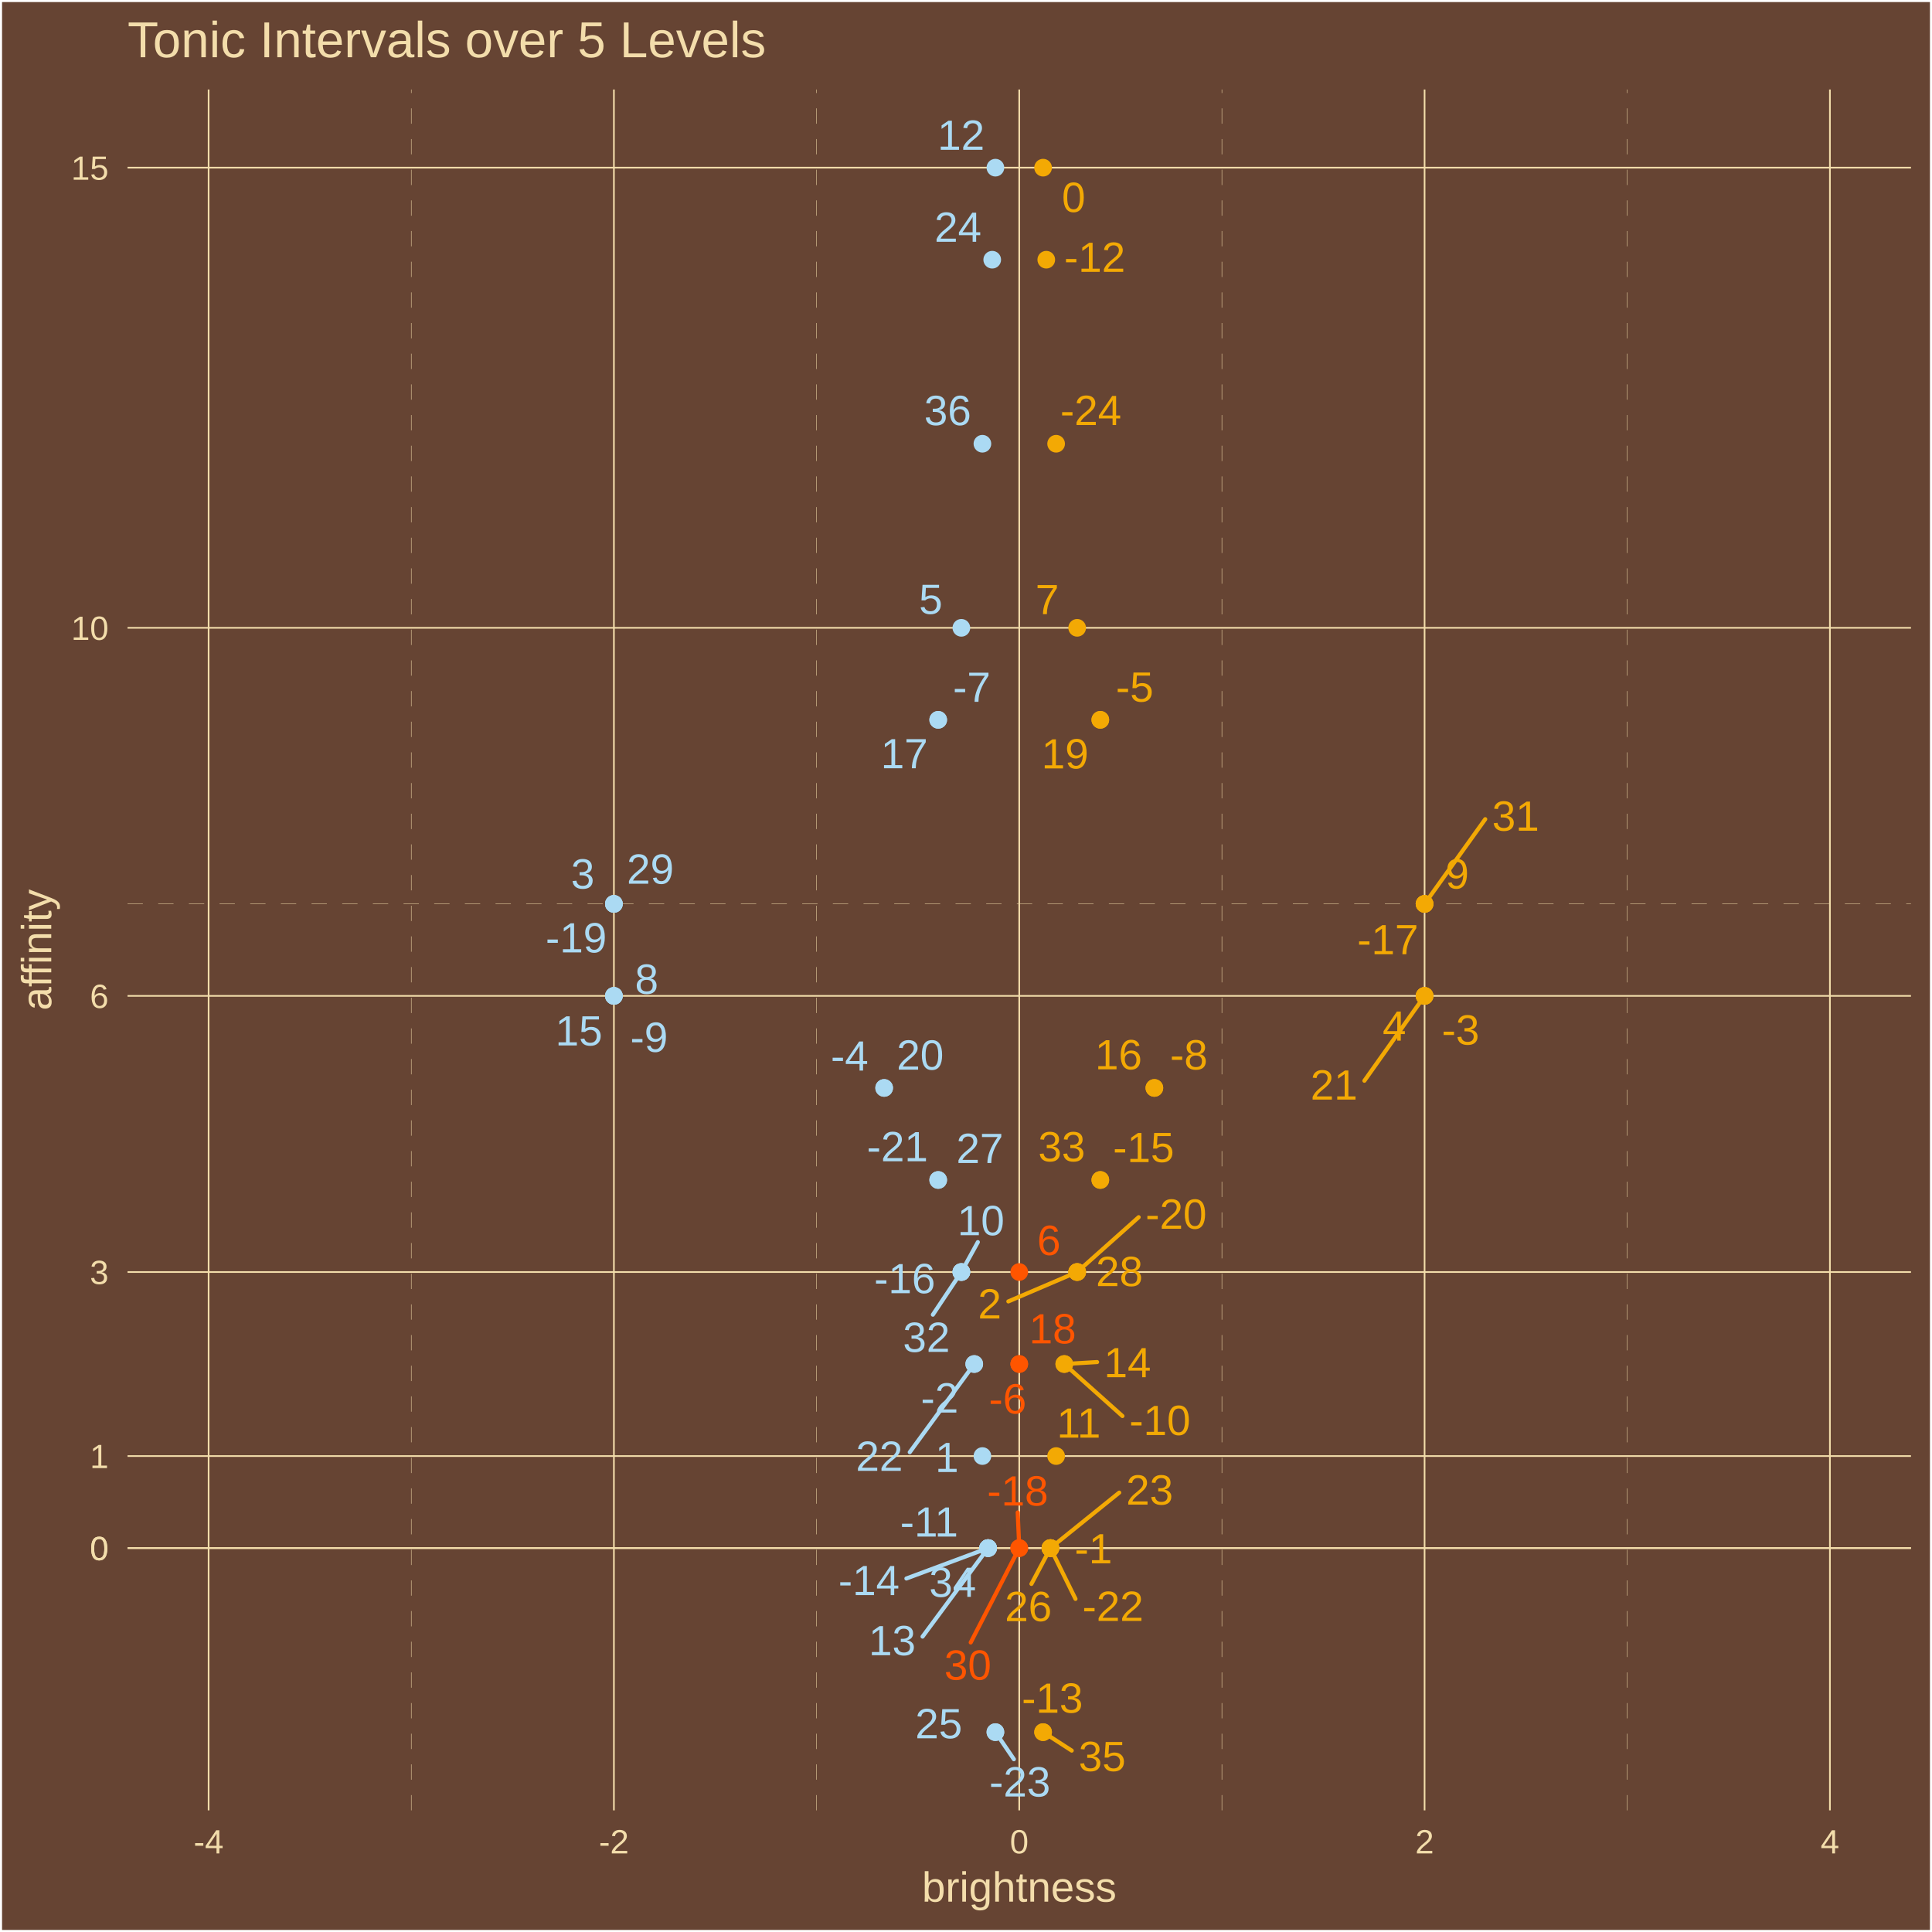
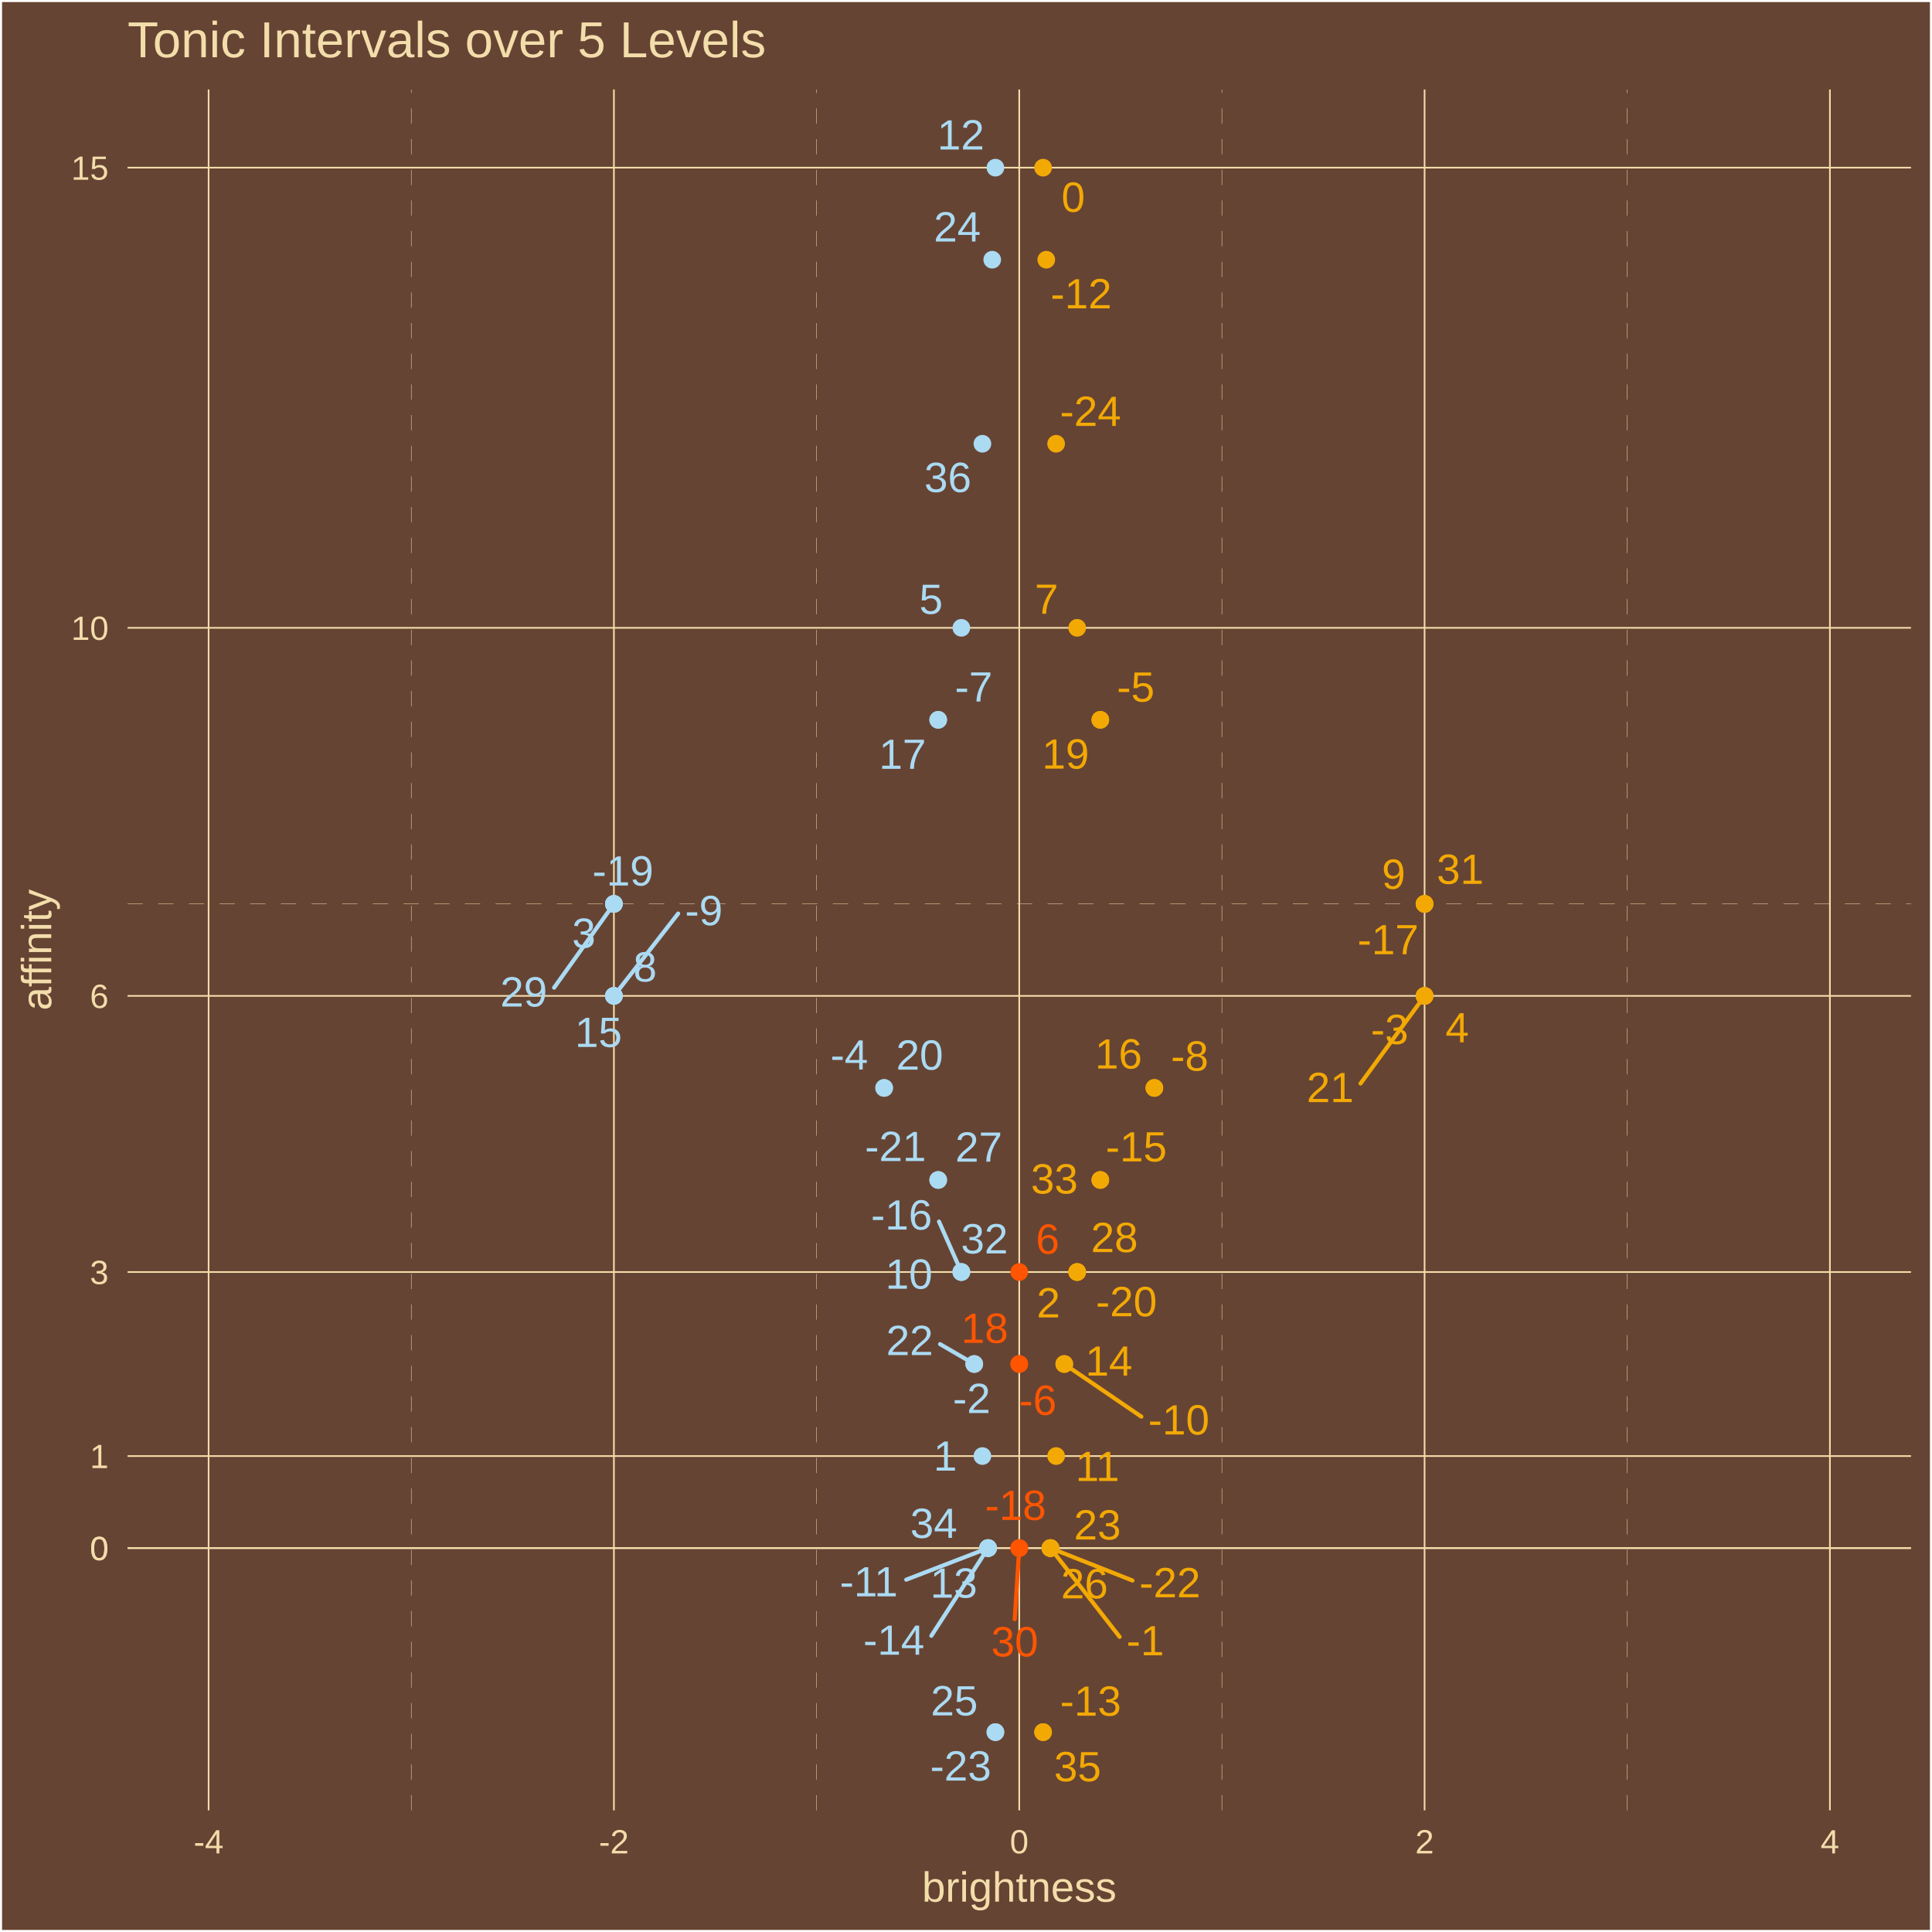
<svg xmlns="http://www.w3.org/2000/svg" class="svglite" width="504.00pt" height="504.00pt" viewBox="0 0 504.00 504.00">
  <defs>
    <style type="text/css">
    .svglite line, .svglite polyline, .svglite polygon, .svglite path, .svglite rect, .svglite circle {
      fill: none;
      stroke: #000000;
      stroke-linecap: round;
      stroke-linejoin: round;
      stroke-miterlimit: 10.00;
    }
    .svglite text {
      white-space: pre;
    }
  </style>
  </defs>
  <rect width="100%" height="100%" style="stroke: none; fill: #664433;" />
  <defs>
    <clipPath id="cpMC4wMHw1MDQuMDB8MC4wMHw1MDQuMDA=">
      <rect x="0.00" y="0.00" width="504.00" height="504.00" />
    </clipPath>
  </defs>
  <g clip-path="url(#cpMC4wMHw1MDQuMDB8MC4wMHw1MDQuMDA=)">
    <rect x="0.00" y="0" width="504.00" height="504.00" style="stroke-width: 1.07; stroke: #FFFFFF; fill: #664433;" />
  </g>
  <defs>
    <clipPath id="cpMzMuMjd8NDk4LjUyfDIzLjM0fDQ3Mi4yNw==">
      <rect x="33.27" y="23.34" width="465.25" height="448.93" />
    </clipPath>
  </defs>
  <g clip-path="url(#cpMzMuMjd8NDk4LjUyfDIzLjM0fDQ3Mi4yNw==)">
    <rect x="33.27" y="23.34" width="465.25" height="448.93" style="stroke-width: 1.07; stroke: none; fill: #664433;" />
    <polyline points="33.27,235.80 498.52,235.80 " style="stroke-width: 0.11; stroke: #F3DDAB; stroke-dasharray: 4.00,4.00; stroke-linecap: butt;" />
    <polyline points="107.29,472.27 107.29,23.34 " style="stroke-width: 0.11; stroke: #F3DDAB; stroke-dasharray: 4.00,4.00; stroke-linecap: butt;" />
    <polyline points="213.02,472.27 213.02,23.34 " style="stroke-width: 0.11; stroke: #F3DDAB; stroke-dasharray: 4.00,4.00; stroke-linecap: butt;" />
    <polyline points="318.76,472.27 318.76,23.34 " style="stroke-width: 0.11; stroke: #F3DDAB; stroke-dasharray: 4.00,4.00; stroke-linecap: butt;" />
    <polyline points="424.50,472.27 424.50,23.34 " style="stroke-width: 0.11; stroke: #F3DDAB; stroke-dasharray: 4.00,4.00; stroke-linecap: butt;" />
    <polyline points="33.27,403.85 498.52,403.85 " style="stroke-width: 0.43; stroke: #F3DDAB; stroke-linecap: butt;" />
    <polyline points="33.27,403.85 498.52,403.85 " style="stroke-width: 0.43; stroke: #F3DDAB; stroke-linecap: butt;" />
    <polyline points="33.27,379.84 498.52,379.84 " style="stroke-width: 0.43; stroke: #F3DDAB; stroke-linecap: butt;" />
    <polyline points="33.27,331.83 498.52,331.83 " style="stroke-width: 0.43; stroke: #F3DDAB; stroke-linecap: butt;" />
    <polyline points="33.27,259.80 498.52,259.80 " style="stroke-width: 0.43; stroke: #F3DDAB; stroke-linecap: butt;" />
    <polyline points="33.27,163.78 498.52,163.78 " style="stroke-width: 0.43; stroke: #F3DDAB; stroke-linecap: butt;" />
    <polyline points="33.27,43.74 498.52,43.74 " style="stroke-width: 0.43; stroke: #F3DDAB; stroke-linecap: butt;" />
    <polyline points="54.42,472.27 54.42,23.34 " style="stroke-width: 0.43; stroke: #F3DDAB; stroke-linecap: butt;" />
    <polyline points="160.15,472.27 160.15,23.34 " style="stroke-width: 0.43; stroke: #F3DDAB; stroke-linecap: butt;" />
    <polyline points="265.89,472.27 265.89,23.34 " style="stroke-width: 0.43; stroke: #F3DDAB; stroke-linecap: butt;" />
    <polyline points="371.63,472.27 371.63,23.34 " style="stroke-width: 0.43; stroke: #F3DDAB; stroke-linecap: butt;" />
    <polyline points="477.37,472.27 477.37,23.34 " style="stroke-width: 0.43; stroke: #F3DDAB; stroke-linecap: butt;" />
    <circle cx="275.51" cy="115.76" r="1.95" style="stroke-width: 0.71; stroke: #F3A904; fill: #F3A904;" />
    <circle cx="259.67" cy="451.86" r="1.95" style="stroke-width: 0.71; stroke: #ABDAF3; fill: #ABDAF3;" />
    <circle cx="274.03" cy="403.85" r="1.95" style="stroke-width: 0.71; stroke: #F3A904; fill: #F3A904;" />
    <circle cx="244.75" cy="307.82" r="1.95" style="stroke-width: 0.71; stroke: #ABDAF3; fill: #ABDAF3;" />
    <circle cx="281.00" cy="331.83" r="1.95" style="stroke-width: 0.71; stroke: #F3A904; fill: #F3A904;" />
    <circle cx="160.15" cy="235.80" r="1.95" style="stroke-width: 0.71; stroke: #ABDAF3; fill: #ABDAF3;" />
    <circle cx="265.89" cy="403.85" r="1.95" style="stroke-width: 0.71; stroke: #FF5500; fill: #FF5500;" />
    <circle cx="371.63" cy="235.80" r="1.95" style="stroke-width: 0.71; stroke: #F3A904; fill: #F3A904;" />
    <circle cx="250.79" cy="331.83" r="1.95" style="stroke-width: 0.71; stroke: #ABDAF3; fill: #ABDAF3;" />
    <circle cx="287.04" cy="307.82" r="1.95" style="stroke-width: 0.71; stroke: #F3A904; fill: #F3A904;" />
    <circle cx="257.76" cy="403.85" r="1.95" style="stroke-width: 0.71; stroke: #ABDAF3; fill: #ABDAF3;" />
    <circle cx="272.11" cy="451.86" r="1.95" style="stroke-width: 0.71; stroke: #F3A904; fill: #F3A904;" />
    <circle cx="272.94" cy="67.75" r="1.95" style="stroke-width: 0.71; stroke: #F3A904; fill: #F3A904;" />
    <circle cx="257.76" cy="403.85" r="1.95" style="stroke-width: 0.71; stroke: #ABDAF3; fill: #ABDAF3;" />
    <circle cx="277.64" cy="355.83" r="1.95" style="stroke-width: 0.71; stroke: #F3A904; fill: #F3A904;" />
    <circle cx="160.15" cy="259.80" r="1.95" style="stroke-width: 0.71; stroke: #ABDAF3; fill: #ABDAF3;" />
    <circle cx="301.14" cy="283.81" r="1.95" style="stroke-width: 0.71; stroke: #F3A904; fill: #F3A904;" />
    <circle cx="244.75" cy="187.78" r="1.95" style="stroke-width: 0.71; stroke: #ABDAF3; fill: #ABDAF3;" />
    <circle cx="265.89" cy="355.83" r="1.95" style="stroke-width: 0.71; stroke: #FF5500; fill: #FF5500;" />
    <circle cx="287.04" cy="187.78" r="1.95" style="stroke-width: 0.71; stroke: #F3A904; fill: #F3A904;" />
    <circle cx="230.65" cy="283.81" r="1.95" style="stroke-width: 0.71; stroke: #ABDAF3; fill: #ABDAF3;" />
    <circle cx="371.63" cy="259.80" r="1.95" style="stroke-width: 0.71; stroke: #F3A904; fill: #F3A904;" />
    <circle cx="254.15" cy="355.83" r="1.95" style="stroke-width: 0.71; stroke: #ABDAF3; fill: #ABDAF3;" />
    <circle cx="274.03" cy="403.85" r="1.95" style="stroke-width: 0.71; stroke: #F3A904; fill: #F3A904;" />
    <circle cx="272.11" cy="43.74" r="1.95" style="stroke-width: 0.71; stroke: #F3A904; fill: #F3A904;" />
    <circle cx="256.28" cy="379.84" r="1.95" style="stroke-width: 0.71; stroke: #ABDAF3; fill: #ABDAF3;" />
    <circle cx="281.00" cy="331.83" r="1.95" style="stroke-width: 0.71; stroke: #F3A904; fill: #F3A904;" />
    <circle cx="160.15" cy="235.80" r="1.95" style="stroke-width: 0.71; stroke: #ABDAF3; fill: #ABDAF3;" />
    <circle cx="371.63" cy="259.80" r="1.95" style="stroke-width: 0.71; stroke: #F3A904; fill: #F3A904;" />
    <circle cx="250.79" cy="163.78" r="1.95" style="stroke-width: 0.71; stroke: #ABDAF3; fill: #ABDAF3;" />
    <circle cx="265.89" cy="331.83" r="1.95" style="stroke-width: 0.71; stroke: #FF5500; fill: #FF5500;" />
    <circle cx="281.00" cy="163.78" r="1.95" style="stroke-width: 0.71; stroke: #F3A904; fill: #F3A904;" />
    <circle cx="160.15" cy="259.80" r="1.95" style="stroke-width: 0.71; stroke: #ABDAF3; fill: #ABDAF3;" />
    <circle cx="371.63" cy="235.80" r="1.95" style="stroke-width: 0.71; stroke: #F3A904; fill: #F3A904;" />
    <circle cx="250.79" cy="331.83" r="1.95" style="stroke-width: 0.71; stroke: #ABDAF3; fill: #ABDAF3;" />
    <circle cx="275.51" cy="379.84" r="1.95" style="stroke-width: 0.71; stroke: #F3A904; fill: #F3A904;" />
    <circle cx="259.67" cy="43.74" r="1.95" style="stroke-width: 0.71; stroke: #ABDAF3; fill: #ABDAF3;" />
    <circle cx="257.76" cy="403.85" r="1.95" style="stroke-width: 0.71; stroke: #ABDAF3; fill: #ABDAF3;" />
    <circle cx="277.64" cy="355.83" r="1.95" style="stroke-width: 0.71; stroke: #F3A904; fill: #F3A904;" />
    <circle cx="160.15" cy="259.80" r="1.95" style="stroke-width: 0.71; stroke: #ABDAF3; fill: #ABDAF3;" />
    <circle cx="301.14" cy="283.81" r="1.95" style="stroke-width: 0.71; stroke: #F3A904; fill: #F3A904;" />
    <circle cx="244.75" cy="187.78" r="1.95" style="stroke-width: 0.71; stroke: #ABDAF3; fill: #ABDAF3;" />
    <circle cx="265.89" cy="355.83" r="1.95" style="stroke-width: 0.71; stroke: #FF5500; fill: #FF5500;" />
    <circle cx="287.04" cy="187.78" r="1.95" style="stroke-width: 0.71; stroke: #F3A904; fill: #F3A904;" />
    <circle cx="230.65" cy="283.81" r="1.95" style="stroke-width: 0.71; stroke: #ABDAF3; fill: #ABDAF3;" />
    <circle cx="371.63" cy="259.80" r="1.95" style="stroke-width: 0.71; stroke: #F3A904; fill: #F3A904;" />
    <circle cx="254.15" cy="355.83" r="1.95" style="stroke-width: 0.71; stroke: #ABDAF3; fill: #ABDAF3;" />
    <circle cx="274.03" cy="403.85" r="1.95" style="stroke-width: 0.71; stroke: #F3A904; fill: #F3A904;" />
    <circle cx="258.84" cy="67.75" r="1.95" style="stroke-width: 0.71; stroke: #ABDAF3; fill: #ABDAF3;" />
    <circle cx="259.67" cy="451.86" r="1.95" style="stroke-width: 0.71; stroke: #ABDAF3; fill: #ABDAF3;" />
    <circle cx="274.03" cy="403.85" r="1.95" style="stroke-width: 0.71; stroke: #F3A904; fill: #F3A904;" />
    <circle cx="244.75" cy="307.82" r="1.95" style="stroke-width: 0.71; stroke: #ABDAF3; fill: #ABDAF3;" />
    <circle cx="281.00" cy="331.83" r="1.95" style="stroke-width: 0.71; stroke: #F3A904; fill: #F3A904;" />
    <circle cx="160.15" cy="235.80" r="1.95" style="stroke-width: 0.71; stroke: #ABDAF3; fill: #ABDAF3;" />
    <circle cx="265.89" cy="403.85" r="1.95" style="stroke-width: 0.71; stroke: #FF5500; fill: #FF5500;" />
    <circle cx="371.63" cy="235.80" r="1.95" style="stroke-width: 0.71; stroke: #F3A904; fill: #F3A904;" />
    <circle cx="250.79" cy="331.83" r="1.95" style="stroke-width: 0.71; stroke: #ABDAF3; fill: #ABDAF3;" />
    <circle cx="287.04" cy="307.82" r="1.95" style="stroke-width: 0.71; stroke: #F3A904; fill: #F3A904;" />
    <circle cx="257.76" cy="403.85" r="1.95" style="stroke-width: 0.71; stroke: #ABDAF3; fill: #ABDAF3;" />
    <circle cx="272.11" cy="451.86" r="1.95" style="stroke-width: 0.71; stroke: #F3A904; fill: #F3A904;" />
    <circle cx="256.28" cy="115.76" r="1.95" style="stroke-width: 0.71; stroke: #ABDAF3; fill: #ABDAF3;" />
-     <line x1="264.49" y1="458.93" x2="260.30" y2="452.78" style="stroke-width: 1.07; stroke: #ABDAF3;" />
-     <line x1="280.56" y1="417.10" x2="274.52" y2="404.84" style="stroke-width: 1.07; stroke: #F3A904;" />
-     <line x1="297.04" y1="317.53" x2="281.84" y2="331.08" style="stroke-width: 1.07; stroke: #F3A904;" />
-     <line x1="265.49" y1="394.55" x2="265.85" y2="402.75" style="stroke-width: 1.07; stroke: #FF5500;" />
-     <line x1="236.46" y1="411.78" x2="256.70" y2="404.24" style="stroke-width: 1.07; stroke: #ABDAF3;" />
-     <line x1="292.81" y1="369.40" x2="278.48" y2="356.58" style="stroke-width: 1.07; stroke: #F3A904;" />
-     <line x1="263.05" y1="339.50" x2="279.96" y2="332.27" style="stroke-width: 1.07; stroke: #F3A904;" />
-     <line x1="255.09" y1="324.03" x2="251.33" y2="330.85" style="stroke-width: 1.07; stroke: #ABDAF3;" />
-     <line x1="240.67" y1="426.94" x2="257.10" y2="404.74" style="stroke-width: 1.07; stroke: #ABDAF3;" />
-     <line x1="286.20" y1="355.32" x2="278.78" y2="355.76" style="stroke-width: 1.07; stroke: #F3A904;" />
-     <line x1="355.93" y1="281.93" x2="370.99" y2="260.71" style="stroke-width: 1.07; stroke: #F3A904;" />
-     <line x1="237.33" y1="378.84" x2="253.49" y2="356.73" style="stroke-width: 1.07; stroke: #ABDAF3;" />
-     <line x1="291.97" y1="389.38" x2="274.90" y2="403.14" style="stroke-width: 1.07; stroke: #F3A904;" />
-     <line x1="269.07" y1="413.20" x2="273.51" y2="404.83" style="stroke-width: 1.07; stroke: #F3A904;" />
-     <line x1="253.23" y1="428.47" x2="265.39" y2="404.83" style="stroke-width: 1.07; stroke: #FF5500;" />
-     <line x1="387.45" y1="213.70" x2="372.28" y2="234.89" style="stroke-width: 1.07; stroke: #F3A904;" />
-     <line x1="243.36" y1="342.96" x2="250.17" y2="332.75" style="stroke-width: 1.07; stroke: #ABDAF3;" />
-     <line x1="279.58" y1="456.68" x2="273.06" y2="452.47" style="stroke-width: 1.07; stroke: #F3A904;" />
-     <text x="284.57" y="110.88" text-anchor="middle" style="font-size: 11.04px;fill: #F3A904; font-family: &quot;Arial&quot;;" textLength="15.94px" lengthAdjust="spacingAndGlyphs">-24</text>
-     <text x="266.05" y="468.65" text-anchor="middle" style="font-size: 11.04px;fill: #ABDAF3; font-family: &quot;Arial&quot;;" textLength="15.94px" lengthAdjust="spacingAndGlyphs">-23</text>
-     <text x="290.33" y="422.85" text-anchor="middle" style="font-size: 11.04px;fill: #F3A904; font-family: &quot;Arial&quot;;" textLength="15.94px" lengthAdjust="spacingAndGlyphs">-22</text>
-     <text x="234.11" y="302.94" text-anchor="middle" style="font-size: 11.04px;fill: #ABDAF3; font-family: &quot;Arial&quot;;" textLength="15.94px" lengthAdjust="spacingAndGlyphs">-21</text>
-     <text x="306.81" y="320.54" text-anchor="middle" style="font-size: 11.04px;fill: #F3A904; font-family: &quot;Arial&quot;;" textLength="15.94px" lengthAdjust="spacingAndGlyphs">-20</text>
-     <text x="150.31" y="248.45" text-anchor="middle" style="font-size: 11.04px;fill: #ABDAF3; font-family: &quot;Arial&quot;;" textLength="15.94px" lengthAdjust="spacingAndGlyphs">-19</text>
-     <text x="265.49" y="392.75" text-anchor="middle" style="font-size: 11.04px;fill: #FF5500; font-family: &quot;Arial&quot;;" textLength="15.94px" lengthAdjust="spacingAndGlyphs">-18</text>
-     <text x="362.04" y="248.94" text-anchor="middle" style="font-size: 11.04px;fill: #F3A904; font-family: &quot;Arial&quot;;" textLength="15.94px" lengthAdjust="spacingAndGlyphs">-17</text>
-     <text x="236.02" y="337.35" text-anchor="middle" style="font-size: 11.04px;fill: #ABDAF3; font-family: &quot;Arial&quot;;" textLength="15.94px" lengthAdjust="spacingAndGlyphs">-16</text>
-     <text x="298.32" y="303.15" text-anchor="middle" style="font-size: 11.04px;fill: #F3A904; font-family: &quot;Arial&quot;;" textLength="15.94px" lengthAdjust="spacingAndGlyphs">-15</text>
-     <text x="226.69" y="416.11" text-anchor="middle" style="font-size: 11.04px;fill: #ABDAF3; font-family: &quot;Arial&quot;;" textLength="15.94px" lengthAdjust="spacingAndGlyphs">-14</text>
-     <text x="274.53" y="446.80" text-anchor="middle" style="font-size: 11.04px;fill: #F3A904; font-family: &quot;Arial&quot;;" textLength="15.94px" lengthAdjust="spacingAndGlyphs">-13</text>
-     <text x="285.58" y="70.92" text-anchor="middle" style="font-size: 11.04px;fill: #F3A904; font-family: &quot;Arial&quot;;" textLength="15.94px" lengthAdjust="spacingAndGlyphs">-12</text>
-     <text x="242.39" y="400.84" text-anchor="middle" style="font-size: 11.04px;fill: #ABDAF3; font-family: &quot;Arial&quot;;" textLength="15.94px" lengthAdjust="spacingAndGlyphs">-11</text>
-     <text x="302.58" y="374.35" text-anchor="middle" style="font-size: 11.04px;fill: #F3A904; font-family: &quot;Arial&quot;;" textLength="15.94px" lengthAdjust="spacingAndGlyphs">-10</text>
-     <text x="169.32" y="274.40" text-anchor="middle" style="font-size: 11.04px;fill: #ABDAF3; font-family: &quot;Arial&quot;;" textLength="9.81px" lengthAdjust="spacingAndGlyphs">-9</text>
-     <text x="310.13" y="278.99" text-anchor="middle" style="font-size: 11.04px;fill: #F3A904; font-family: &quot;Arial&quot;;" textLength="9.81px" lengthAdjust="spacingAndGlyphs">-8</text>
-     <text x="253.50" y="183.08" text-anchor="middle" style="font-size: 11.04px;fill: #ABDAF3; font-family: &quot;Arial&quot;;" textLength="9.81px" lengthAdjust="spacingAndGlyphs">-7</text>
-     <text x="262.86" y="368.74" text-anchor="middle" style="font-size: 11.04px;fill: #FF5500; font-family: &quot;Arial&quot;;" textLength="9.81px" lengthAdjust="spacingAndGlyphs">-6</text>
-     <text x="296.00" y="183.04" text-anchor="middle" style="font-size: 11.04px;fill: #F3A904; font-family: &quot;Arial&quot;;" textLength="9.81px" lengthAdjust="spacingAndGlyphs">-5</text>
-     <text x="221.63" y="279.28" text-anchor="middle" style="font-size: 11.04px;fill: #ABDAF3; font-family: &quot;Arial&quot;;" textLength="9.81px" lengthAdjust="spacingAndGlyphs">-4</text>
-     <text x="381.02" y="272.50" text-anchor="middle" style="font-size: 11.04px;fill: #F3A904; font-family: &quot;Arial&quot;;" textLength="9.81px" lengthAdjust="spacingAndGlyphs">-3</text>
-     <text x="245.12" y="368.49" text-anchor="middle" style="font-size: 11.04px;fill: #ABDAF3; font-family: &quot;Arial&quot;;" textLength="9.81px" lengthAdjust="spacingAndGlyphs">-2</text>
-     <text x="285.25" y="407.83" text-anchor="middle" style="font-size: 11.04px;fill: #F3A904; font-family: &quot;Arial&quot;;" textLength="9.81px" lengthAdjust="spacingAndGlyphs">-1</text>
-     <text x="280.07" y="55.30" text-anchor="middle" style="font-size: 11.04px;fill: #F3A904; font-family: &quot;Arial&quot;;" textLength="6.13px" lengthAdjust="spacingAndGlyphs">0</text>
-     <text x="247.02" y="384.01" text-anchor="middle" style="font-size: 11.04px;fill: #ABDAF3; font-family: &quot;Arial&quot;;" textLength="6.13px" lengthAdjust="spacingAndGlyphs">1</text>
-     <text x="258.18" y="343.96" text-anchor="middle" style="font-size: 11.04px;fill: #F3A904; font-family: &quot;Arial&quot;;" textLength="6.13px" lengthAdjust="spacingAndGlyphs">2</text>
-     <text x="152.02" y="231.80" text-anchor="middle" style="font-size: 11.04px;fill: #ABDAF3; font-family: &quot;Arial&quot;;" textLength="6.13px" lengthAdjust="spacingAndGlyphs">3</text>
-     <text x="363.74" y="271.48" text-anchor="middle" style="font-size: 11.04px;fill: #F3A904; font-family: &quot;Arial&quot;;" textLength="6.13px" lengthAdjust="spacingAndGlyphs">4</text>
-     <text x="242.81" y="160.15" text-anchor="middle" style="font-size: 11.04px;fill: #ABDAF3; font-family: &quot;Arial&quot;;" textLength="6.13px" lengthAdjust="spacingAndGlyphs">5</text>
-     <text x="273.62" y="327.39" text-anchor="middle" style="font-size: 11.04px;fill: #FF5500; font-family: &quot;Arial&quot;;" textLength="6.13px" lengthAdjust="spacingAndGlyphs">6</text>
-     <text x="273.18" y="160.22" text-anchor="middle" style="font-size: 11.04px;fill: #F3A904; font-family: &quot;Arial&quot;;" textLength="6.13px" lengthAdjust="spacingAndGlyphs">7</text>
-     <text x="168.69" y="259.25" text-anchor="middle" style="font-size: 11.04px;fill: #ABDAF3; font-family: &quot;Arial&quot;;" textLength="6.13px" lengthAdjust="spacingAndGlyphs">8</text>
-     <text x="380.14" y="231.79" text-anchor="middle" style="font-size: 11.04px;fill: #F3A904; font-family: &quot;Arial&quot;;" textLength="6.13px" lengthAdjust="spacingAndGlyphs">9</text>
-     <text x="255.88" y="322.23" text-anchor="middle" style="font-size: 11.04px;fill: #ABDAF3; font-family: &quot;Arial&quot;;" textLength="12.27px" lengthAdjust="spacingAndGlyphs">10</text>
-     <text x="281.41" y="375.04" text-anchor="middle" style="font-size: 11.04px;fill: #F3A904; font-family: &quot;Arial&quot;;" textLength="12.27px" lengthAdjust="spacingAndGlyphs">11</text>
-     <text x="250.71" y="39.08" text-anchor="middle" style="font-size: 11.04px;fill: #ABDAF3; font-family: &quot;Arial&quot;;" textLength="12.27px" lengthAdjust="spacingAndGlyphs">12</text>
-     <text x="232.74" y="431.80" text-anchor="middle" style="font-size: 11.04px;fill: #ABDAF3; font-family: &quot;Arial&quot;;" textLength="12.27px" lengthAdjust="spacingAndGlyphs">13</text>
-     <text x="294.13" y="359.27" text-anchor="middle" style="font-size: 11.04px;fill: #F3A904; font-family: &quot;Arial&quot;;" textLength="12.27px" lengthAdjust="spacingAndGlyphs">14</text>
-     <text x="151.01" y="272.73" text-anchor="middle" style="font-size: 11.04px;fill: #ABDAF3; font-family: &quot;Arial&quot;;" textLength="12.27px" lengthAdjust="spacingAndGlyphs">15</text>
-     <text x="291.80" y="278.95" text-anchor="middle" style="font-size: 11.04px;fill: #F3A904; font-family: &quot;Arial&quot;;" textLength="12.27px" lengthAdjust="spacingAndGlyphs">16</text>
-     <text x="235.91" y="200.42" text-anchor="middle" style="font-size: 11.04px;fill: #ABDAF3; font-family: &quot;Arial&quot;;" textLength="12.27px" lengthAdjust="spacingAndGlyphs">17</text>
-     <text x="274.60" y="350.45" text-anchor="middle" style="font-size: 11.04px;fill: #FF5500; font-family: &quot;Arial&quot;;" textLength="12.27px" lengthAdjust="spacingAndGlyphs">18</text>
-     <text x="277.84" y="200.46" text-anchor="middle" style="font-size: 11.04px;fill: #F3A904; font-family: &quot;Arial&quot;;" textLength="12.27px" lengthAdjust="spacingAndGlyphs">19</text>
-     <text x="240.05" y="279.05" text-anchor="middle" style="font-size: 11.04px;fill: #ABDAF3; font-family: &quot;Arial&quot;;" textLength="12.27px" lengthAdjust="spacingAndGlyphs">20</text>
-     <text x="348.00" y="286.85" text-anchor="middle" style="font-size: 11.04px;fill: #F3A904; font-family: &quot;Arial&quot;;" textLength="12.27px" lengthAdjust="spacingAndGlyphs">21</text>
-     <text x="229.39" y="383.70" text-anchor="middle" style="font-size: 11.04px;fill: #ABDAF3; font-family: &quot;Arial&quot;;" textLength="12.27px" lengthAdjust="spacingAndGlyphs">22</text>
-     <text x="299.90" y="392.50" text-anchor="middle" style="font-size: 11.04px;fill: #F3A904; font-family: &quot;Arial&quot;;" textLength="12.27px" lengthAdjust="spacingAndGlyphs">23</text>
-     <text x="249.90" y="63.08" text-anchor="middle" style="font-size: 11.04px;fill: #ABDAF3; font-family: &quot;Arial&quot;;" textLength="12.27px" lengthAdjust="spacingAndGlyphs">24</text>
-     <text x="244.88" y="453.46" text-anchor="middle" style="font-size: 11.04px;fill: #ABDAF3; font-family: &quot;Arial&quot;;" textLength="12.27px" lengthAdjust="spacingAndGlyphs">25</text>
-     <text x="268.26" y="422.91" text-anchor="middle" style="font-size: 11.04px;fill: #F3A904; font-family: &quot;Arial&quot;;" textLength="12.27px" lengthAdjust="spacingAndGlyphs">26</text>
-     <text x="255.61" y="303.40" text-anchor="middle" style="font-size: 11.04px;fill: #ABDAF3; font-family: &quot;Arial&quot;;" textLength="12.27px" lengthAdjust="spacingAndGlyphs">27</text>
-     <text x="292.02" y="335.50" text-anchor="middle" style="font-size: 11.04px;fill: #F3A904; font-family: &quot;Arial&quot;;" textLength="12.27px" lengthAdjust="spacingAndGlyphs">28</text>
-     <text x="169.65" y="230.54" text-anchor="middle" style="font-size: 11.04px;fill: #ABDAF3; font-family: &quot;Arial&quot;;" textLength="12.27px" lengthAdjust="spacingAndGlyphs">29</text>
-     <text x="252.47" y="438.19" text-anchor="middle" style="font-size: 11.04px;fill: #FF5500; font-family: &quot;Arial&quot;;" textLength="12.27px" lengthAdjust="spacingAndGlyphs">30</text>
-     <text x="395.38" y="216.70" text-anchor="middle" style="font-size: 11.04px;fill: #F3A904; font-family: &quot;Arial&quot;;" textLength="12.27px" lengthAdjust="spacingAndGlyphs">31</text>
-     <text x="241.68" y="352.67" text-anchor="middle" style="font-size: 11.04px;fill: #ABDAF3; font-family: &quot;Arial&quot;;" textLength="12.27px" lengthAdjust="spacingAndGlyphs">32</text>
-     <text x="276.96" y="302.96" text-anchor="middle" style="font-size: 11.04px;fill: #F3A904; font-family: &quot;Arial&quot;;" textLength="12.27px" lengthAdjust="spacingAndGlyphs">33</text>
-     <text x="248.52" y="416.57" text-anchor="middle" style="font-size: 11.04px;fill: #ABDAF3; font-family: &quot;Arial&quot;;" textLength="12.27px" lengthAdjust="spacingAndGlyphs">34</text>
-     <text x="287.52" y="462.02" text-anchor="middle" style="font-size: 11.04px;fill: #F3A904; font-family: &quot;Arial&quot;;" textLength="12.27px" lengthAdjust="spacingAndGlyphs">35</text>
-     <text x="247.22" y="110.91" text-anchor="middle" style="font-size: 11.04px;fill: #ABDAF3; font-family: &quot;Arial&quot;;" textLength="12.27px" lengthAdjust="spacingAndGlyphs">36</text>
+     <line x1="295.42" y1="412.31" x2="275.08" y2="404.26" style="stroke-width: 1.07; stroke: #F3A904;" />
+     <line x1="244.96" y1="318.67" x2="250.34" y2="330.81" style="stroke-width: 1.07; stroke: #ABDAF3;" />
+     <line x1="242.96" y1="426.73" x2="257.16" y2="404.78" style="stroke-width: 1.07; stroke: #ABDAF3;" />
+     <line x1="236.41" y1="412.09" x2="256.70" y2="404.26" style="stroke-width: 1.07; stroke: #ABDAF3;" />
+     <line x1="297.74" y1="369.56" x2="278.57" y2="356.47" style="stroke-width: 1.07; stroke: #F3A904;" />
+     <line x1="176.91" y1="238.32" x2="160.84" y2="258.92" style="stroke-width: 1.07; stroke: #ABDAF3;" />
+     <line x1="292.07" y1="427.00" x2="274.71" y2="404.73" style="stroke-width: 1.07; stroke: #F3A904;" />
+     <line x1="354.93" y1="282.65" x2="370.98" y2="260.70" style="stroke-width: 1.07; stroke: #F3A904;" />
+     <line x1="245.24" y1="350.65" x2="253.17" y2="355.26" style="stroke-width: 1.07; stroke: #ABDAF3;" />
+     <line x1="144.55" y1="257.65" x2="159.51" y2="236.70" style="stroke-width: 1.07; stroke: #ABDAF3;" />
+     <line x1="264.71" y1="422.38" x2="265.82" y2="404.95" style="stroke-width: 1.07; stroke: #FF5500;" />
+     <text x="284.48" y="111.11" text-anchor="middle" style="font-size: 11.04px;fill: #F3A904; font-family: &quot;Arial&quot;;" textLength="15.94px" lengthAdjust="spacingAndGlyphs">-24</text>
+     <text x="250.62" y="464.50" text-anchor="middle" style="font-size: 11.04px;fill: #ABDAF3; font-family: &quot;Arial&quot;;" textLength="15.94px" lengthAdjust="spacingAndGlyphs">-23</text>
+     <text x="305.19" y="416.68" text-anchor="middle" style="font-size: 11.04px;fill: #F3A904; font-family: &quot;Arial&quot;;" textLength="15.94px" lengthAdjust="spacingAndGlyphs">-22</text>
+     <text x="233.61" y="302.88" text-anchor="middle" style="font-size: 11.04px;fill: #ABDAF3; font-family: &quot;Arial&quot;;" textLength="15.94px" lengthAdjust="spacingAndGlyphs">-21</text>
+     <text x="293.84" y="343.37" text-anchor="middle" style="font-size: 11.04px;fill: #F3A904; font-family: &quot;Arial&quot;;" textLength="15.94px" lengthAdjust="spacingAndGlyphs">-20</text>
+     <text x="162.50" y="231.01" text-anchor="middle" style="font-size: 11.04px;fill: #ABDAF3; font-family: &quot;Arial&quot;;" textLength="15.94px" lengthAdjust="spacingAndGlyphs">-19</text>
+     <text x="264.93" y="396.51" text-anchor="middle" style="font-size: 11.04px;fill: #FF5500; font-family: &quot;Arial&quot;;" textLength="15.94px" lengthAdjust="spacingAndGlyphs">-18</text>
+     <text x="362.10" y="248.93" text-anchor="middle" style="font-size: 11.04px;fill: #F3A904; font-family: &quot;Arial&quot;;" textLength="15.94px" lengthAdjust="spacingAndGlyphs">-17</text>
+     <text x="235.19" y="320.76" text-anchor="middle" style="font-size: 11.04px;fill: #ABDAF3; font-family: &quot;Arial&quot;;" textLength="15.94px" lengthAdjust="spacingAndGlyphs">-16</text>
+     <text x="296.42" y="302.98" text-anchor="middle" style="font-size: 11.04px;fill: #F3A904; font-family: &quot;Arial&quot;;" textLength="15.94px" lengthAdjust="spacingAndGlyphs">-15</text>
+     <text x="233.19" y="431.67" text-anchor="middle" style="font-size: 11.04px;fill: #ABDAF3; font-family: &quot;Arial&quot;;" textLength="15.94px" lengthAdjust="spacingAndGlyphs">-14</text>
+     <text x="284.51" y="447.58" text-anchor="middle" style="font-size: 11.04px;fill: #F3A904; font-family: &quot;Arial&quot;;" textLength="15.94px" lengthAdjust="spacingAndGlyphs">-13</text>
+     <text x="282.04" y="80.44" text-anchor="middle" style="font-size: 11.04px;fill: #F3A904; font-family: &quot;Arial&quot;;" textLength="15.94px" lengthAdjust="spacingAndGlyphs">-12</text>
+     <text x="226.64" y="416.44" text-anchor="middle" style="font-size: 11.04px;fill: #ABDAF3; font-family: &quot;Arial&quot;;" textLength="15.94px" lengthAdjust="spacingAndGlyphs">-11</text>
+     <text x="307.51" y="374.21" text-anchor="middle" style="font-size: 11.04px;fill: #F3A904; font-family: &quot;Arial&quot;;" textLength="15.94px" lengthAdjust="spacingAndGlyphs">-10</text>
+     <text x="183.61" y="241.35" text-anchor="middle" style="font-size: 11.04px;fill: #ABDAF3; font-family: &quot;Arial&quot;;" textLength="9.81px" lengthAdjust="spacingAndGlyphs">-9</text>
+     <text x="310.35" y="279.30" text-anchor="middle" style="font-size: 11.04px;fill: #F3A904; font-family: &quot;Arial&quot;;" textLength="9.81px" lengthAdjust="spacingAndGlyphs">-8</text>
+     <text x="254.00" y="183.01" text-anchor="middle" style="font-size: 11.04px;fill: #ABDAF3; font-family: &quot;Arial&quot;;" textLength="9.81px" lengthAdjust="spacingAndGlyphs">-7</text>
+     <text x="270.71" y="369.10" text-anchor="middle" style="font-size: 11.04px;fill: #FF5500; font-family: &quot;Arial&quot;;" textLength="9.81px" lengthAdjust="spacingAndGlyphs">-6</text>
+     <text x="296.28" y="183.03" text-anchor="middle" style="font-size: 11.04px;fill: #F3A904; font-family: &quot;Arial&quot;;" textLength="9.81px" lengthAdjust="spacingAndGlyphs">-5</text>
+     <text x="221.54" y="279.00" text-anchor="middle" style="font-size: 11.04px;fill: #ABDAF3; font-family: &quot;Arial&quot;;" textLength="9.81px" lengthAdjust="spacingAndGlyphs">-4</text>
+     <text x="362.51" y="272.36" text-anchor="middle" style="font-size: 11.04px;fill: #F3A904; font-family: &quot;Arial&quot;;" textLength="9.81px" lengthAdjust="spacingAndGlyphs">-3</text>
+     <text x="253.48" y="368.62" text-anchor="middle" style="font-size: 11.04px;fill: #ABDAF3; font-family: &quot;Arial&quot;;" textLength="9.81px" lengthAdjust="spacingAndGlyphs">-2</text>
+     <text x="298.77" y="431.81" text-anchor="middle" style="font-size: 11.04px;fill: #F3A904; font-family: &quot;Arial&quot;;" textLength="9.81px" lengthAdjust="spacingAndGlyphs">-1</text>
+     <text x="279.97" y="55.25" text-anchor="middle" style="font-size: 11.04px;fill: #F3A904; font-family: &quot;Arial&quot;;" textLength="6.13px" lengthAdjust="spacingAndGlyphs">0</text>
+     <text x="246.58" y="383.65" text-anchor="middle" style="font-size: 11.04px;fill: #ABDAF3; font-family: &quot;Arial&quot;;" textLength="6.13px" lengthAdjust="spacingAndGlyphs">1</text>
+     <text x="273.50" y="343.68" text-anchor="middle" style="font-size: 11.04px;fill: #F3A904; font-family: &quot;Arial&quot;;" textLength="6.13px" lengthAdjust="spacingAndGlyphs">2</text>
+     <text x="152.30" y="247.26" text-anchor="middle" style="font-size: 11.04px;fill: #ABDAF3; font-family: &quot;Arial&quot;;" textLength="6.13px" lengthAdjust="spacingAndGlyphs">3</text>
+     <text x="380.14" y="271.91" text-anchor="middle" style="font-size: 11.04px;fill: #F3A904; font-family: &quot;Arial&quot;;" textLength="6.13px" lengthAdjust="spacingAndGlyphs">4</text>
+     <text x="242.88" y="160.14" text-anchor="middle" style="font-size: 11.04px;fill: #ABDAF3; font-family: &quot;Arial&quot;;" textLength="6.13px" lengthAdjust="spacingAndGlyphs">5</text>
+     <text x="273.29" y="327.07" text-anchor="middle" style="font-size: 11.04px;fill: #FF5500; font-family: &quot;Arial&quot;;" textLength="6.13px" lengthAdjust="spacingAndGlyphs">6</text>
+     <text x="273.00" y="160.12" text-anchor="middle" style="font-size: 11.04px;fill: #F3A904; font-family: &quot;Arial&quot;;" textLength="6.13px" lengthAdjust="spacingAndGlyphs">7</text>
+     <text x="168.28" y="256.05" text-anchor="middle" style="font-size: 11.04px;fill: #ABDAF3; font-family: &quot;Arial&quot;;" textLength="6.13px" lengthAdjust="spacingAndGlyphs">8</text>
+     <text x="363.55" y="231.87" text-anchor="middle" style="font-size: 11.04px;fill: #F3A904; font-family: &quot;Arial&quot;;" textLength="6.13px" lengthAdjust="spacingAndGlyphs">9</text>
+     <text x="237.11" y="336.19" text-anchor="middle" style="font-size: 11.04px;fill: #ABDAF3; font-family: &quot;Arial&quot;;" textLength="12.27px" lengthAdjust="spacingAndGlyphs">10</text>
+     <text x="286.29" y="386.35" text-anchor="middle" style="font-size: 11.04px;fill: #F3A904; font-family: &quot;Arial&quot;;" textLength="12.27px" lengthAdjust="spacingAndGlyphs">11</text>
+     <text x="250.65" y="39.00" text-anchor="middle" style="font-size: 11.04px;fill: #ABDAF3; font-family: &quot;Arial&quot;;" textLength="12.27px" lengthAdjust="spacingAndGlyphs">12</text>
+     <text x="248.81" y="416.79" text-anchor="middle" style="font-size: 11.04px;fill: #ABDAF3; font-family: &quot;Arial&quot;;" textLength="12.27px" lengthAdjust="spacingAndGlyphs">13</text>
+     <text x="289.28" y="358.87" text-anchor="middle" style="font-size: 11.04px;fill: #F3A904; font-family: &quot;Arial&quot;;" textLength="12.27px" lengthAdjust="spacingAndGlyphs">14</text>
+     <text x="156.12" y="273.12" text-anchor="middle" style="font-size: 11.04px;fill: #ABDAF3; font-family: &quot;Arial&quot;;" textLength="12.27px" lengthAdjust="spacingAndGlyphs">15</text>
+     <text x="291.80" y="278.75" text-anchor="middle" style="font-size: 11.04px;fill: #F3A904; font-family: &quot;Arial&quot;;" textLength="12.27px" lengthAdjust="spacingAndGlyphs">16</text>
+     <text x="235.44" y="200.57" text-anchor="middle" style="font-size: 11.04px;fill: #ABDAF3; font-family: &quot;Arial&quot;;" textLength="12.27px" lengthAdjust="spacingAndGlyphs">17</text>
+     <text x="256.88" y="350.31" text-anchor="middle" style="font-size: 11.04px;fill: #FF5500; font-family: &quot;Arial&quot;;" textLength="12.27px" lengthAdjust="spacingAndGlyphs">18</text>
+     <text x="277.98" y="200.51" text-anchor="middle" style="font-size: 11.04px;fill: #F3A904; font-family: &quot;Arial&quot;;" textLength="12.27px" lengthAdjust="spacingAndGlyphs">19</text>
+     <text x="239.90" y="279.05" text-anchor="middle" style="font-size: 11.04px;fill: #ABDAF3; font-family: &quot;Arial&quot;;" textLength="12.27px" lengthAdjust="spacingAndGlyphs">20</text>
+     <text x="347.00" y="287.51" text-anchor="middle" style="font-size: 11.04px;fill: #F3A904; font-family: &quot;Arial&quot;;" textLength="12.27px" lengthAdjust="spacingAndGlyphs">21</text>
+     <text x="237.31" y="353.50" text-anchor="middle" style="font-size: 11.04px;fill: #ABDAF3; font-family: &quot;Arial&quot;;" textLength="12.27px" lengthAdjust="spacingAndGlyphs">22</text>
+     <text x="286.28" y="401.61" text-anchor="middle" style="font-size: 11.04px;fill: #F3A904; font-family: &quot;Arial&quot;;" textLength="12.27px" lengthAdjust="spacingAndGlyphs">23</text>
+     <text x="249.73" y="63.00" text-anchor="middle" style="font-size: 11.04px;fill: #ABDAF3; font-family: &quot;Arial&quot;;" textLength="12.27px" lengthAdjust="spacingAndGlyphs">24</text>
+     <text x="248.94" y="447.49" text-anchor="middle" style="font-size: 11.04px;fill: #ABDAF3; font-family: &quot;Arial&quot;;" textLength="12.27px" lengthAdjust="spacingAndGlyphs">25</text>
+     <text x="282.91" y="416.97" text-anchor="middle" style="font-size: 11.04px;fill: #F3A904; font-family: &quot;Arial&quot;;" textLength="12.27px" lengthAdjust="spacingAndGlyphs">26</text>
+     <text x="255.33" y="303.05" text-anchor="middle" style="font-size: 11.04px;fill: #ABDAF3; font-family: &quot;Arial&quot;;" textLength="12.27px" lengthAdjust="spacingAndGlyphs">27</text>
+     <text x="290.72" y="326.63" text-anchor="middle" style="font-size: 11.04px;fill: #F3A904; font-family: &quot;Arial&quot;;" textLength="12.27px" lengthAdjust="spacingAndGlyphs">28</text>
+     <text x="136.62" y="262.57" text-anchor="middle" style="font-size: 11.04px;fill: #ABDAF3; font-family: &quot;Arial&quot;;" textLength="12.27px" lengthAdjust="spacingAndGlyphs">29</text>
+     <text x="264.71" y="432.10" text-anchor="middle" style="font-size: 11.04px;fill: #FF5500; font-family: &quot;Arial&quot;;" textLength="12.27px" lengthAdjust="spacingAndGlyphs">30</text>
+     <text x="380.93" y="230.57" text-anchor="middle" style="font-size: 11.04px;fill: #F3A904; font-family: &quot;Arial&quot;;" textLength="12.27px" lengthAdjust="spacingAndGlyphs">31</text>
+     <text x="256.81" y="326.98" text-anchor="middle" style="font-size: 11.04px;fill: #ABDAF3; font-family: &quot;Arial&quot;;" textLength="12.27px" lengthAdjust="spacingAndGlyphs">32</text>
+     <text x="275.06" y="311.36" text-anchor="middle" style="font-size: 11.04px;fill: #F3A904; font-family: &quot;Arial&quot;;" textLength="12.27px" lengthAdjust="spacingAndGlyphs">33</text>
+     <text x="243.58" y="401.20" text-anchor="middle" style="font-size: 11.04px;fill: #ABDAF3; font-family: &quot;Arial&quot;;" textLength="12.27px" lengthAdjust="spacingAndGlyphs">34</text>
+     <text x="281.11" y="464.67" text-anchor="middle" style="font-size: 11.04px;fill: #F3A904; font-family: &quot;Arial&quot;;" textLength="12.27px" lengthAdjust="spacingAndGlyphs">35</text>
+     <text x="247.26" y="128.36" text-anchor="middle" style="font-size: 11.04px;fill: #ABDAF3; font-family: &quot;Arial&quot;;" textLength="12.27px" lengthAdjust="spacingAndGlyphs">36</text>
  </g>
  <g clip-path="url(#cpMC4wMHw1MDQuMDB8MC4wMHw1MDQuMDA=)">
    <text x="28.34" y="407.00" text-anchor="end" style="font-size: 8.80px;fill: #F3DDAB; font-family: &quot;Arial&quot;;" textLength="4.90px" lengthAdjust="spacingAndGlyphs">0</text>
    <text x="28.34" y="407.00" text-anchor="end" style="font-size: 8.80px;fill: #F3DDAB; font-family: &quot;Arial&quot;;" textLength="4.90px" lengthAdjust="spacingAndGlyphs">0</text>
    <text x="28.34" y="382.99" text-anchor="end" style="font-size: 8.80px;fill: #F3DDAB; font-family: &quot;Arial&quot;;" textLength="4.90px" lengthAdjust="spacingAndGlyphs">1</text>
    <text x="28.34" y="334.98" text-anchor="end" style="font-size: 8.80px;fill: #F3DDAB; font-family: &quot;Arial&quot;;" textLength="4.90px" lengthAdjust="spacingAndGlyphs">3</text>
    <text x="28.34" y="262.96" text-anchor="end" style="font-size: 8.80px;fill: #F3DDAB; font-family: &quot;Arial&quot;;" textLength="4.90px" lengthAdjust="spacingAndGlyphs">6</text>
    <text x="28.34" y="166.93" text-anchor="end" style="font-size: 8.80px;fill: #F3DDAB; font-family: &quot;Arial&quot;;" textLength="9.79px" lengthAdjust="spacingAndGlyphs">10</text>
    <text x="28.34" y="46.90" text-anchor="end" style="font-size: 8.80px;fill: #F3DDAB; font-family: &quot;Arial&quot;;" textLength="9.79px" lengthAdjust="spacingAndGlyphs">15</text>
    <text x="54.42" y="483.50" text-anchor="middle" style="font-size: 8.80px;fill: #F3DDAB; font-family: &quot;Arial&quot;;" textLength="7.83px" lengthAdjust="spacingAndGlyphs">-4</text>
    <text x="160.15" y="483.50" text-anchor="middle" style="font-size: 8.80px;fill: #F3DDAB; font-family: &quot;Arial&quot;;" textLength="7.83px" lengthAdjust="spacingAndGlyphs">-2</text>
    <text x="265.89" y="483.50" text-anchor="middle" style="font-size: 8.80px;fill: #F3DDAB; font-family: &quot;Arial&quot;;" textLength="4.90px" lengthAdjust="spacingAndGlyphs">0</text>
    <text x="371.63" y="483.50" text-anchor="middle" style="font-size: 8.80px;fill: #F3DDAB; font-family: &quot;Arial&quot;;" textLength="4.90px" lengthAdjust="spacingAndGlyphs">2</text>
    <text x="477.37" y="483.50" text-anchor="middle" style="font-size: 8.80px;fill: #F3DDAB; font-family: &quot;Arial&quot;;" textLength="4.90px" lengthAdjust="spacingAndGlyphs">4</text>
    <text x="265.89" y="496.09" text-anchor="middle" style="font-size: 11.00px;fill: #F3DDAB; font-family: &quot;Arial&quot;;" textLength="50.76px" lengthAdjust="spacingAndGlyphs">brightness</text>
    <text transform="translate(13.37,247.80) rotate(-90)" text-anchor="middle" style="font-size: 11.00px;fill: #F3DDAB; font-family: &quot;Arial&quot;;" textLength="31.78px" lengthAdjust="spacingAndGlyphs">affinity</text>
    <text x="33.27" y="14.94" style="font-size: 13.20px;fill: #F3DDAB; font-family: &quot;Arial&quot;;" textLength="167.90px" lengthAdjust="spacingAndGlyphs">Tonic Intervals over 5 Levels</text>
  </g>
</svg>
